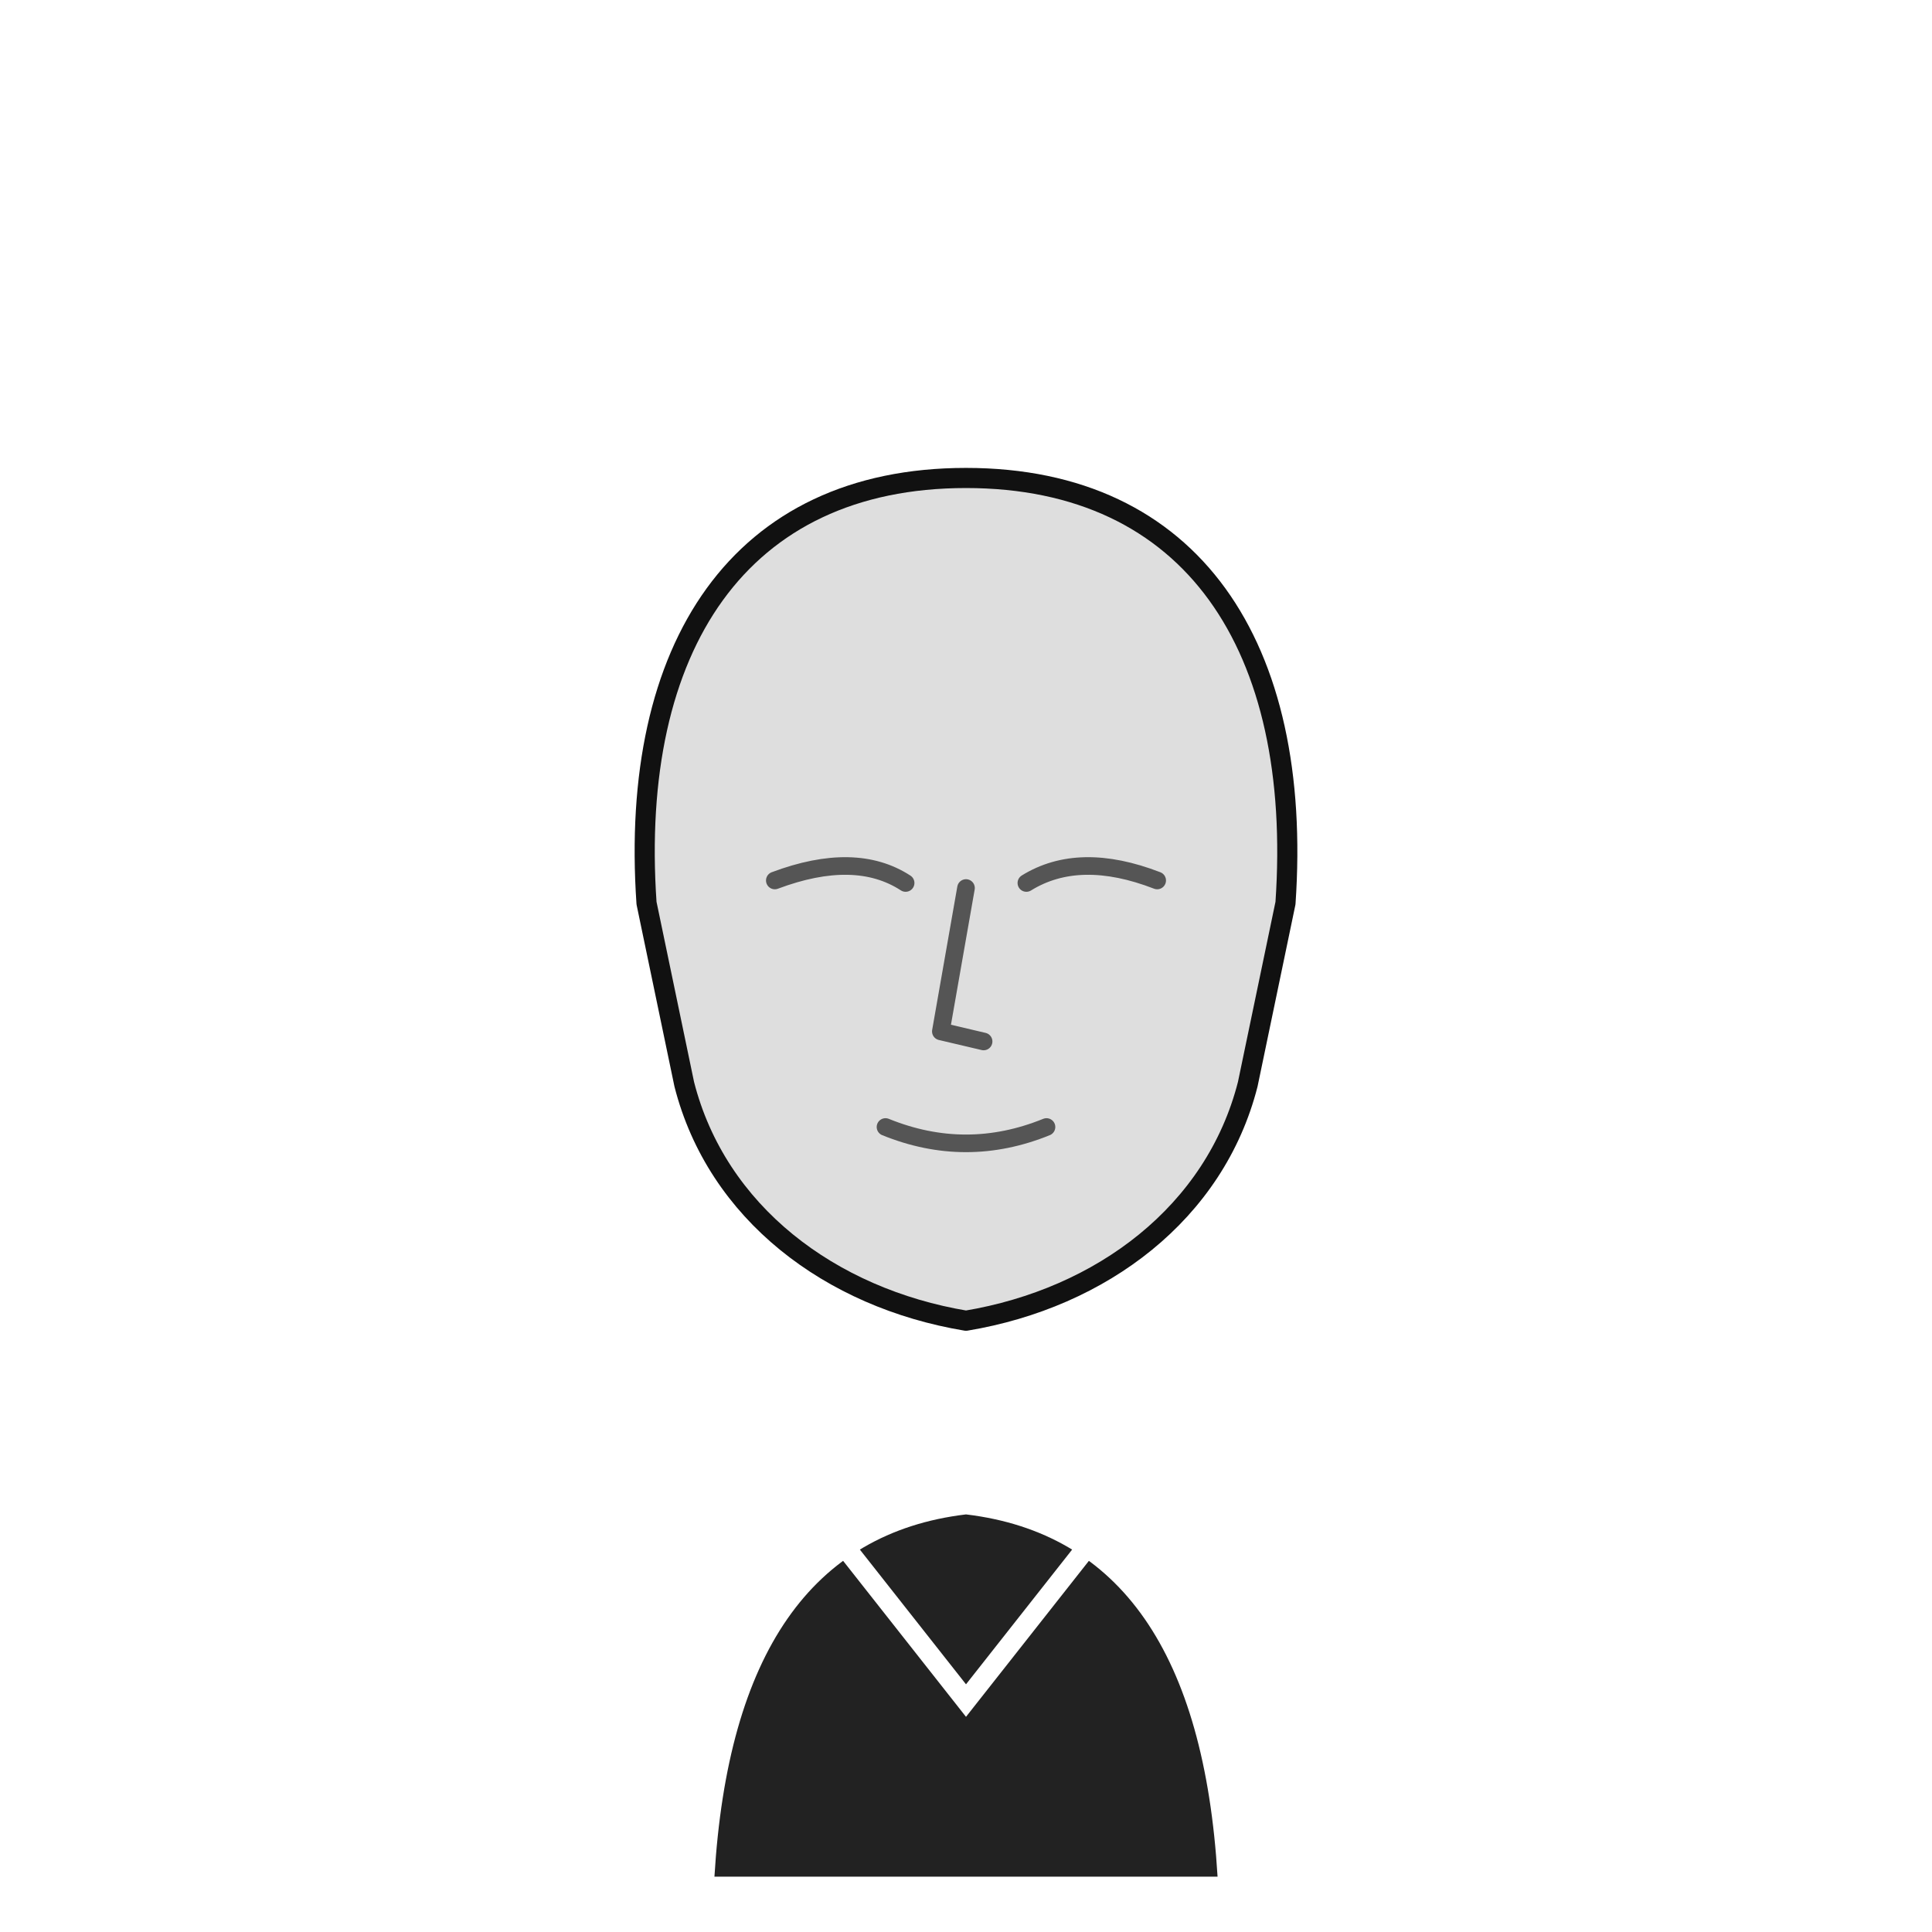
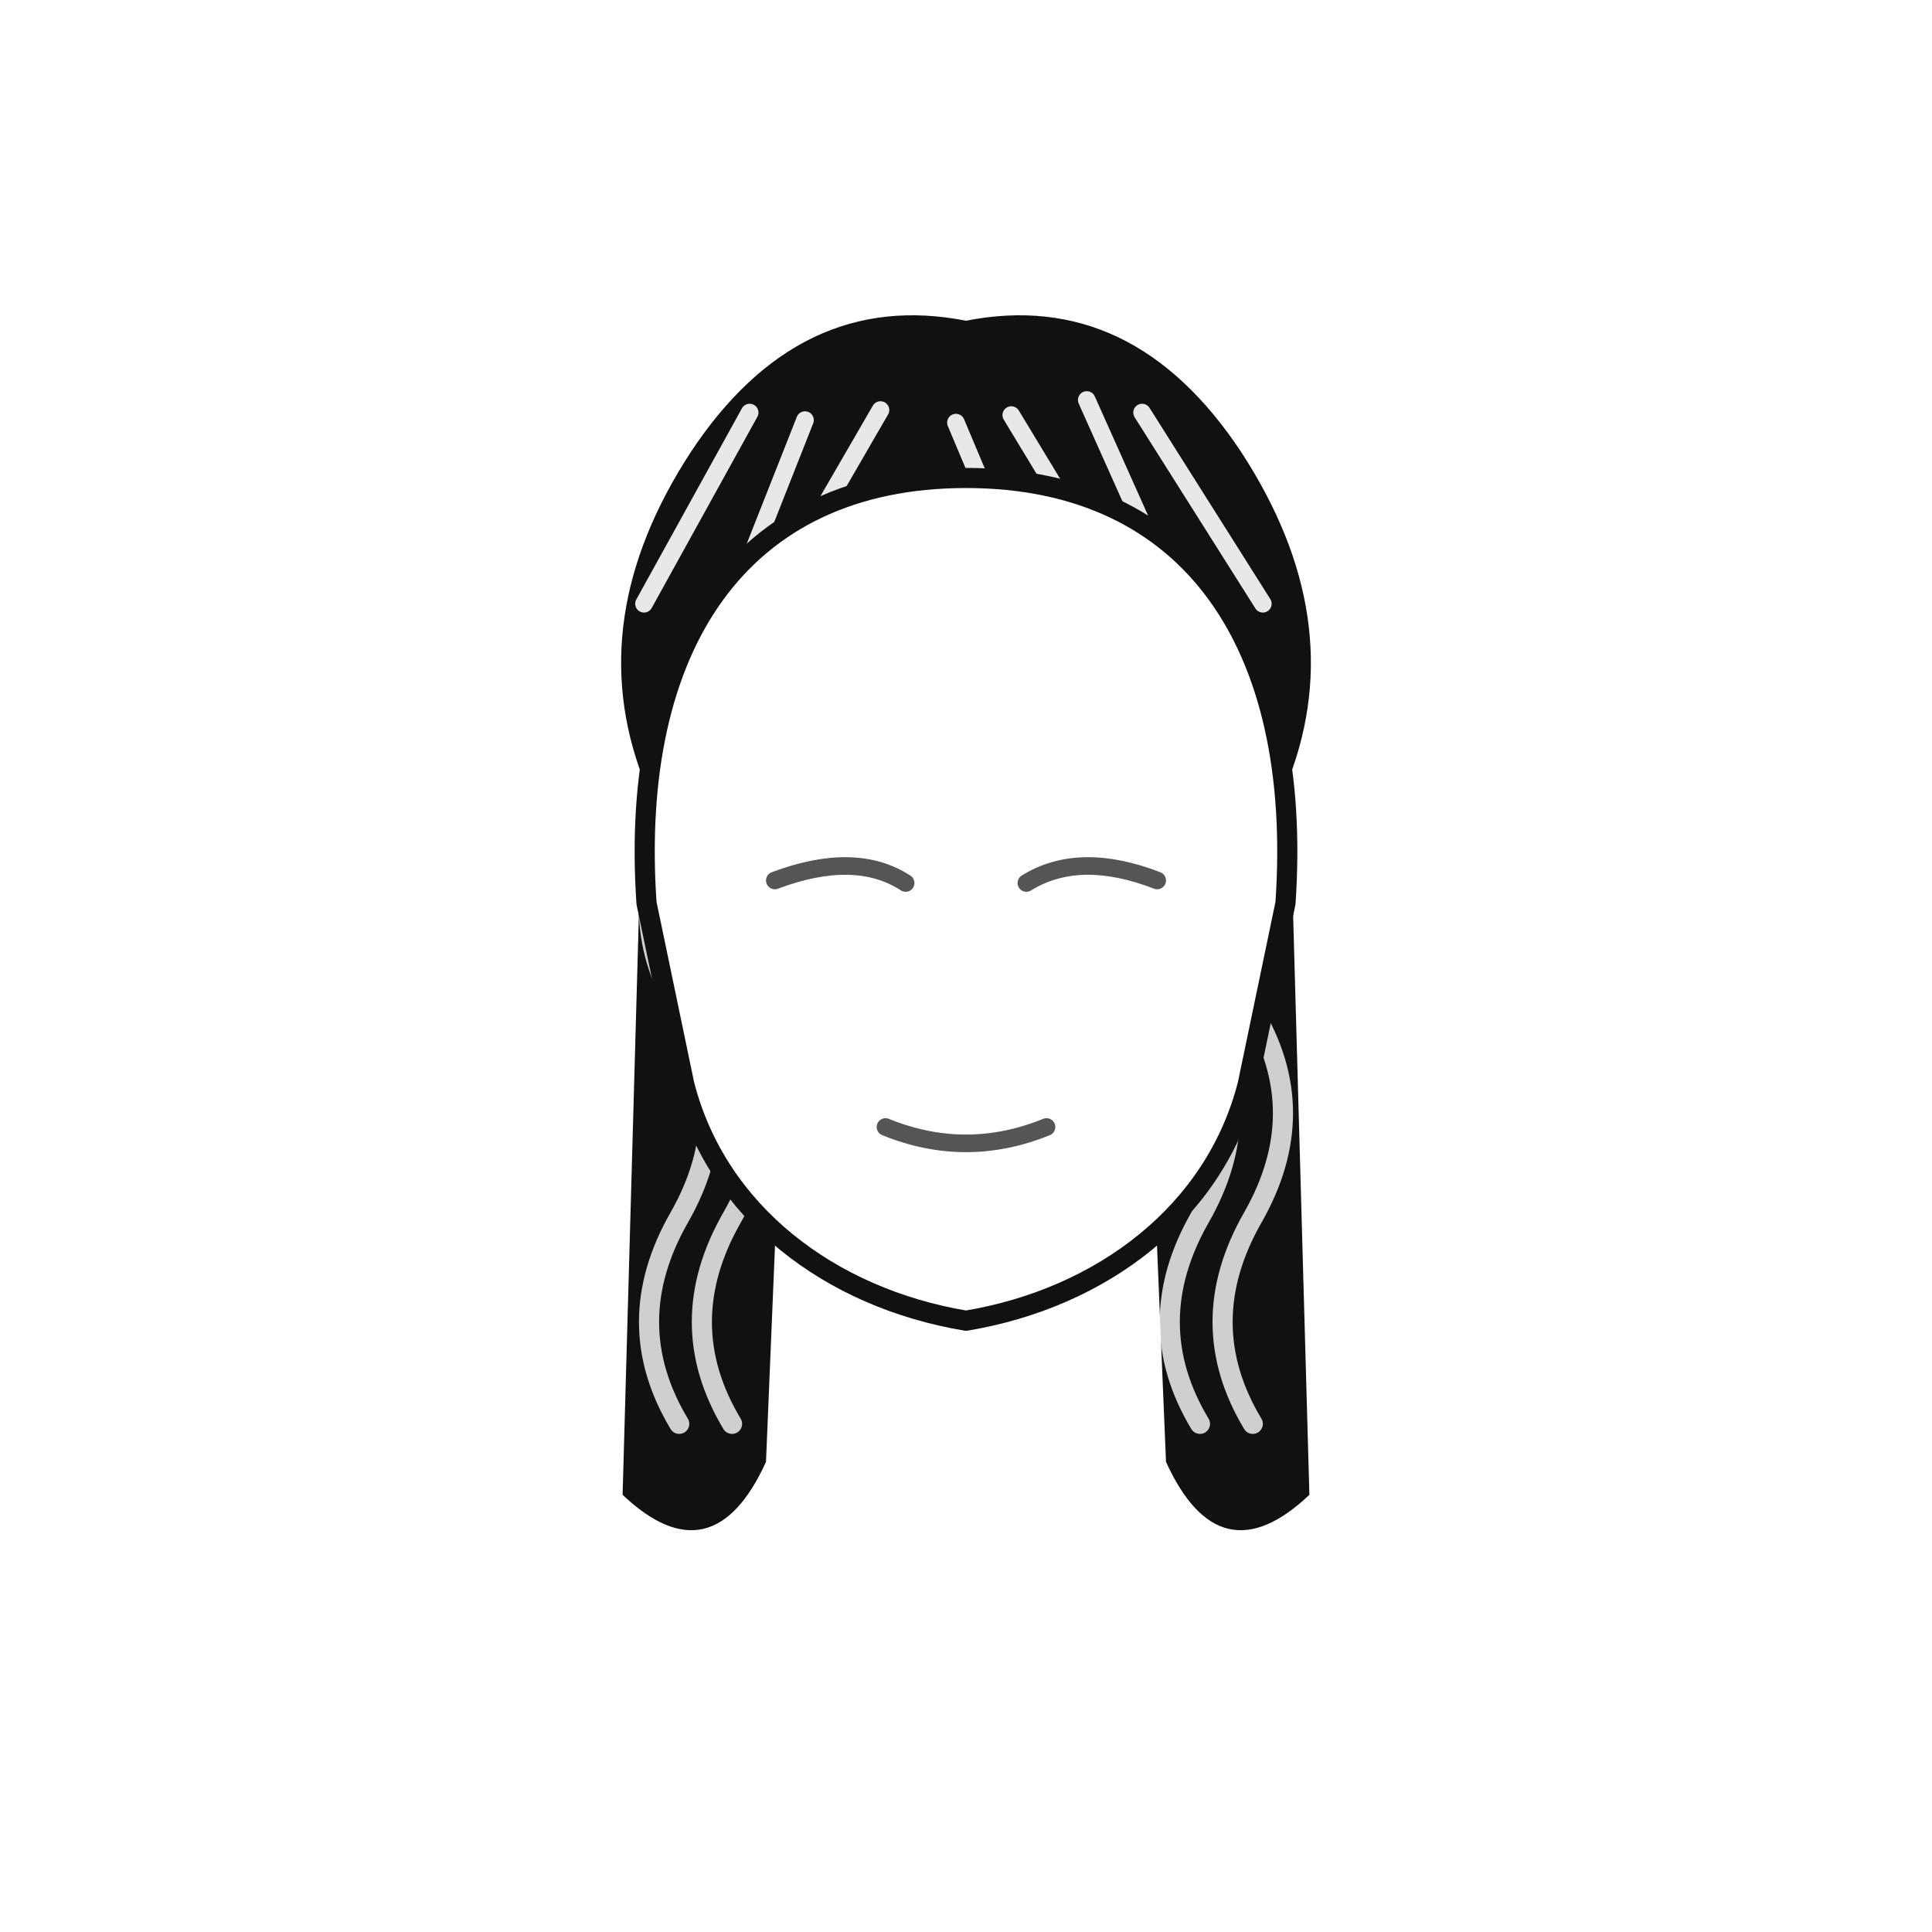
<svg xmlns="http://www.w3.org/2000/svg" width="768" height="768" viewBox="0 0 768 768" role="img" aria-label="long curly">
  <rect width="768" height="768" fill="#fff" />
-   <g stroke="#111" stroke-linejoin="round" stroke-linecap="round">M256 309 Q232 246 275 180 Q318 115 384 128 Q450 115 493 180 Q536 246 512 309 L520 594 Q485 627 464 581 L455 365 Q440 280 384 263 Q328 280 313 365 L304 581 Q283 627 248 594Z<path d="M270 320 q-24 42 0 82 t0 82 t0 82" fill="none" stroke="#fff" stroke-width="8" opacity=".8" />
+   <g stroke="#111" stroke-linejoin="round" stroke-linecap="round">
+     <path d="M256 309 Q232 246 275 180 Q318 115 384 128 Q450 115 493 180 Q536 246 512 309 L520 594 Q485 627 464 581 L455 365 Q440 280 384 263 Q328 280 313 365 L304 581 Q283 627 248 594Z" fill="#111" />
+     <path d="M270 320 q-24 42 0 82 t0 82 t0 82" fill="none" stroke="#fff" stroke-width="8" opacity=".8" />
    <path d="M291 320 q-24 42 0 82 t0 82 t0 82" fill="none" stroke="#fff" stroke-width="8" opacity=".8" />
    <path d="M477 320 q-24 42 0 82 t0 82 t0 82" fill="none" stroke="#fff" stroke-width="8" opacity=".8" />
    <path d="M498 320 q-24 42 0 82 t0 82 t0 82" fill="none" stroke="#fff" stroke-width="8" opacity=".8" />
-     <path d="M384 190 C294 190 250 257 257 359 L272 431 C285 482 330 516 384 525 C438 516 483 482 496 431 L511 359 C518 257 474 190 384 190Z" fill="#dedede" stroke-width="8" />
-     <path d="M308 350 Q340 338 360 351 M408 351 Q429 338 460 350 M384 353 L374 410 L391 414 M352 448 Q384 461 416 448" fill="none" stroke="#555" stroke-width="7" stroke-linecap="round" />
+     <g data-strand-detail="true" fill="none" stroke="#fff" stroke-width="7" stroke-linecap="round" opacity=".9">
+       <path d="M298 164 Q277 202 256 240" />
+       <path d="M320 167 Q305 205 290 243" />
+       <path d="M350 163 Q328 201 306 239" />
+       <path d="M380 168 Q396 206 412 244" />
+       <path d="M402 165 Q425 203 448 241" />
+       <path d="M432 159 Q449 197 466 235" />
+       <path d="M454 164 Q478 202 502 240" />
+     </g>
+     <path d="M384 190 C294 190 250 257 257 359 L272 431 C285 482 330 516 384 525 C438 516 483 482 496 431 L511 359 C518 257 474 190 384 190Z" fill="#fff" stroke-width="8" />
+     <path d="M308 350 Q340 338 360 351 M408 351 Q429 338 460 350 M384 353  M352 448 Q384 461 416 448" fill="none" stroke="#555" stroke-width="7" stroke-linecap="round" />
  </g>
-   <path d="M284 746 Q292 613 384 602 Q476 613 484 746" fill="#222" />
-   <path d="M332 610 L384 676 L436 610" fill="none" stroke="#fff" stroke-width="8" />
</svg>
